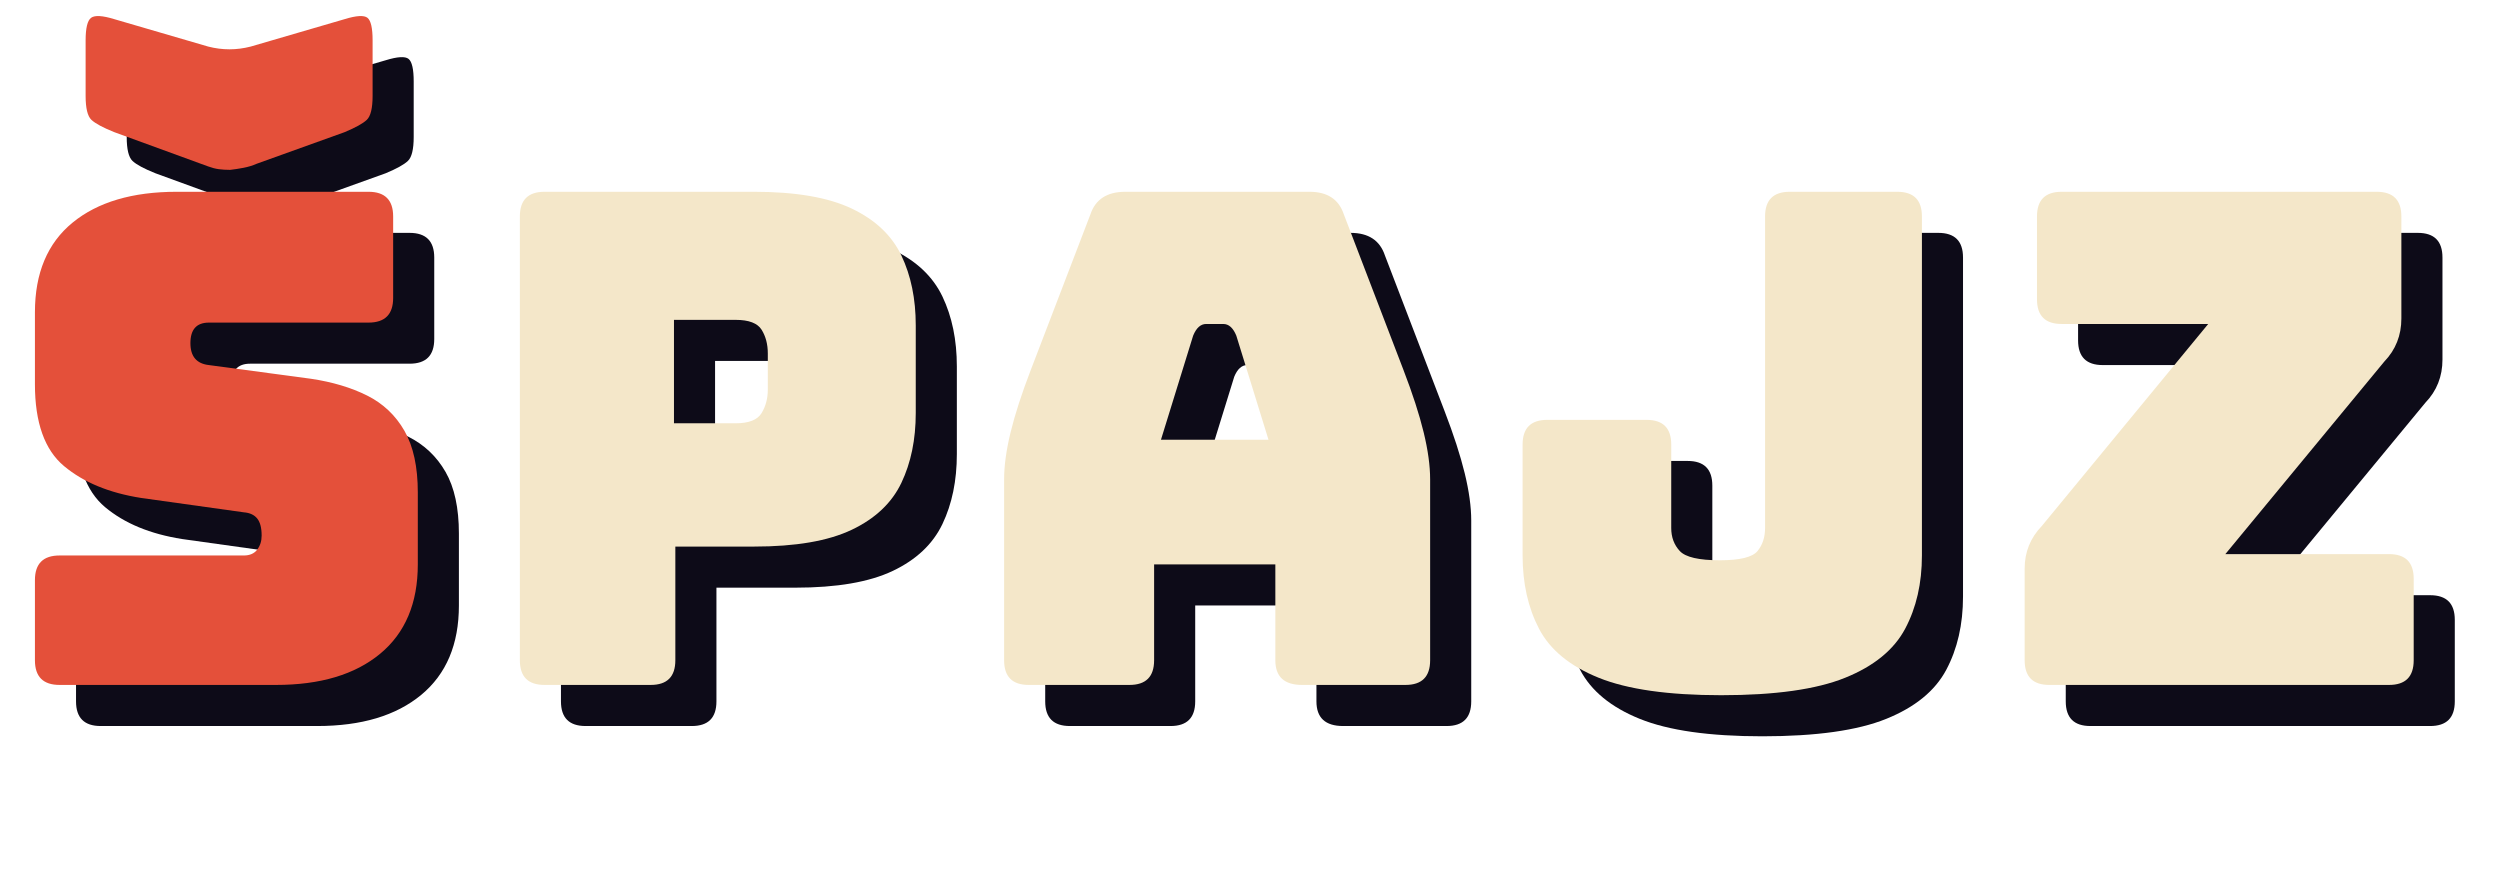
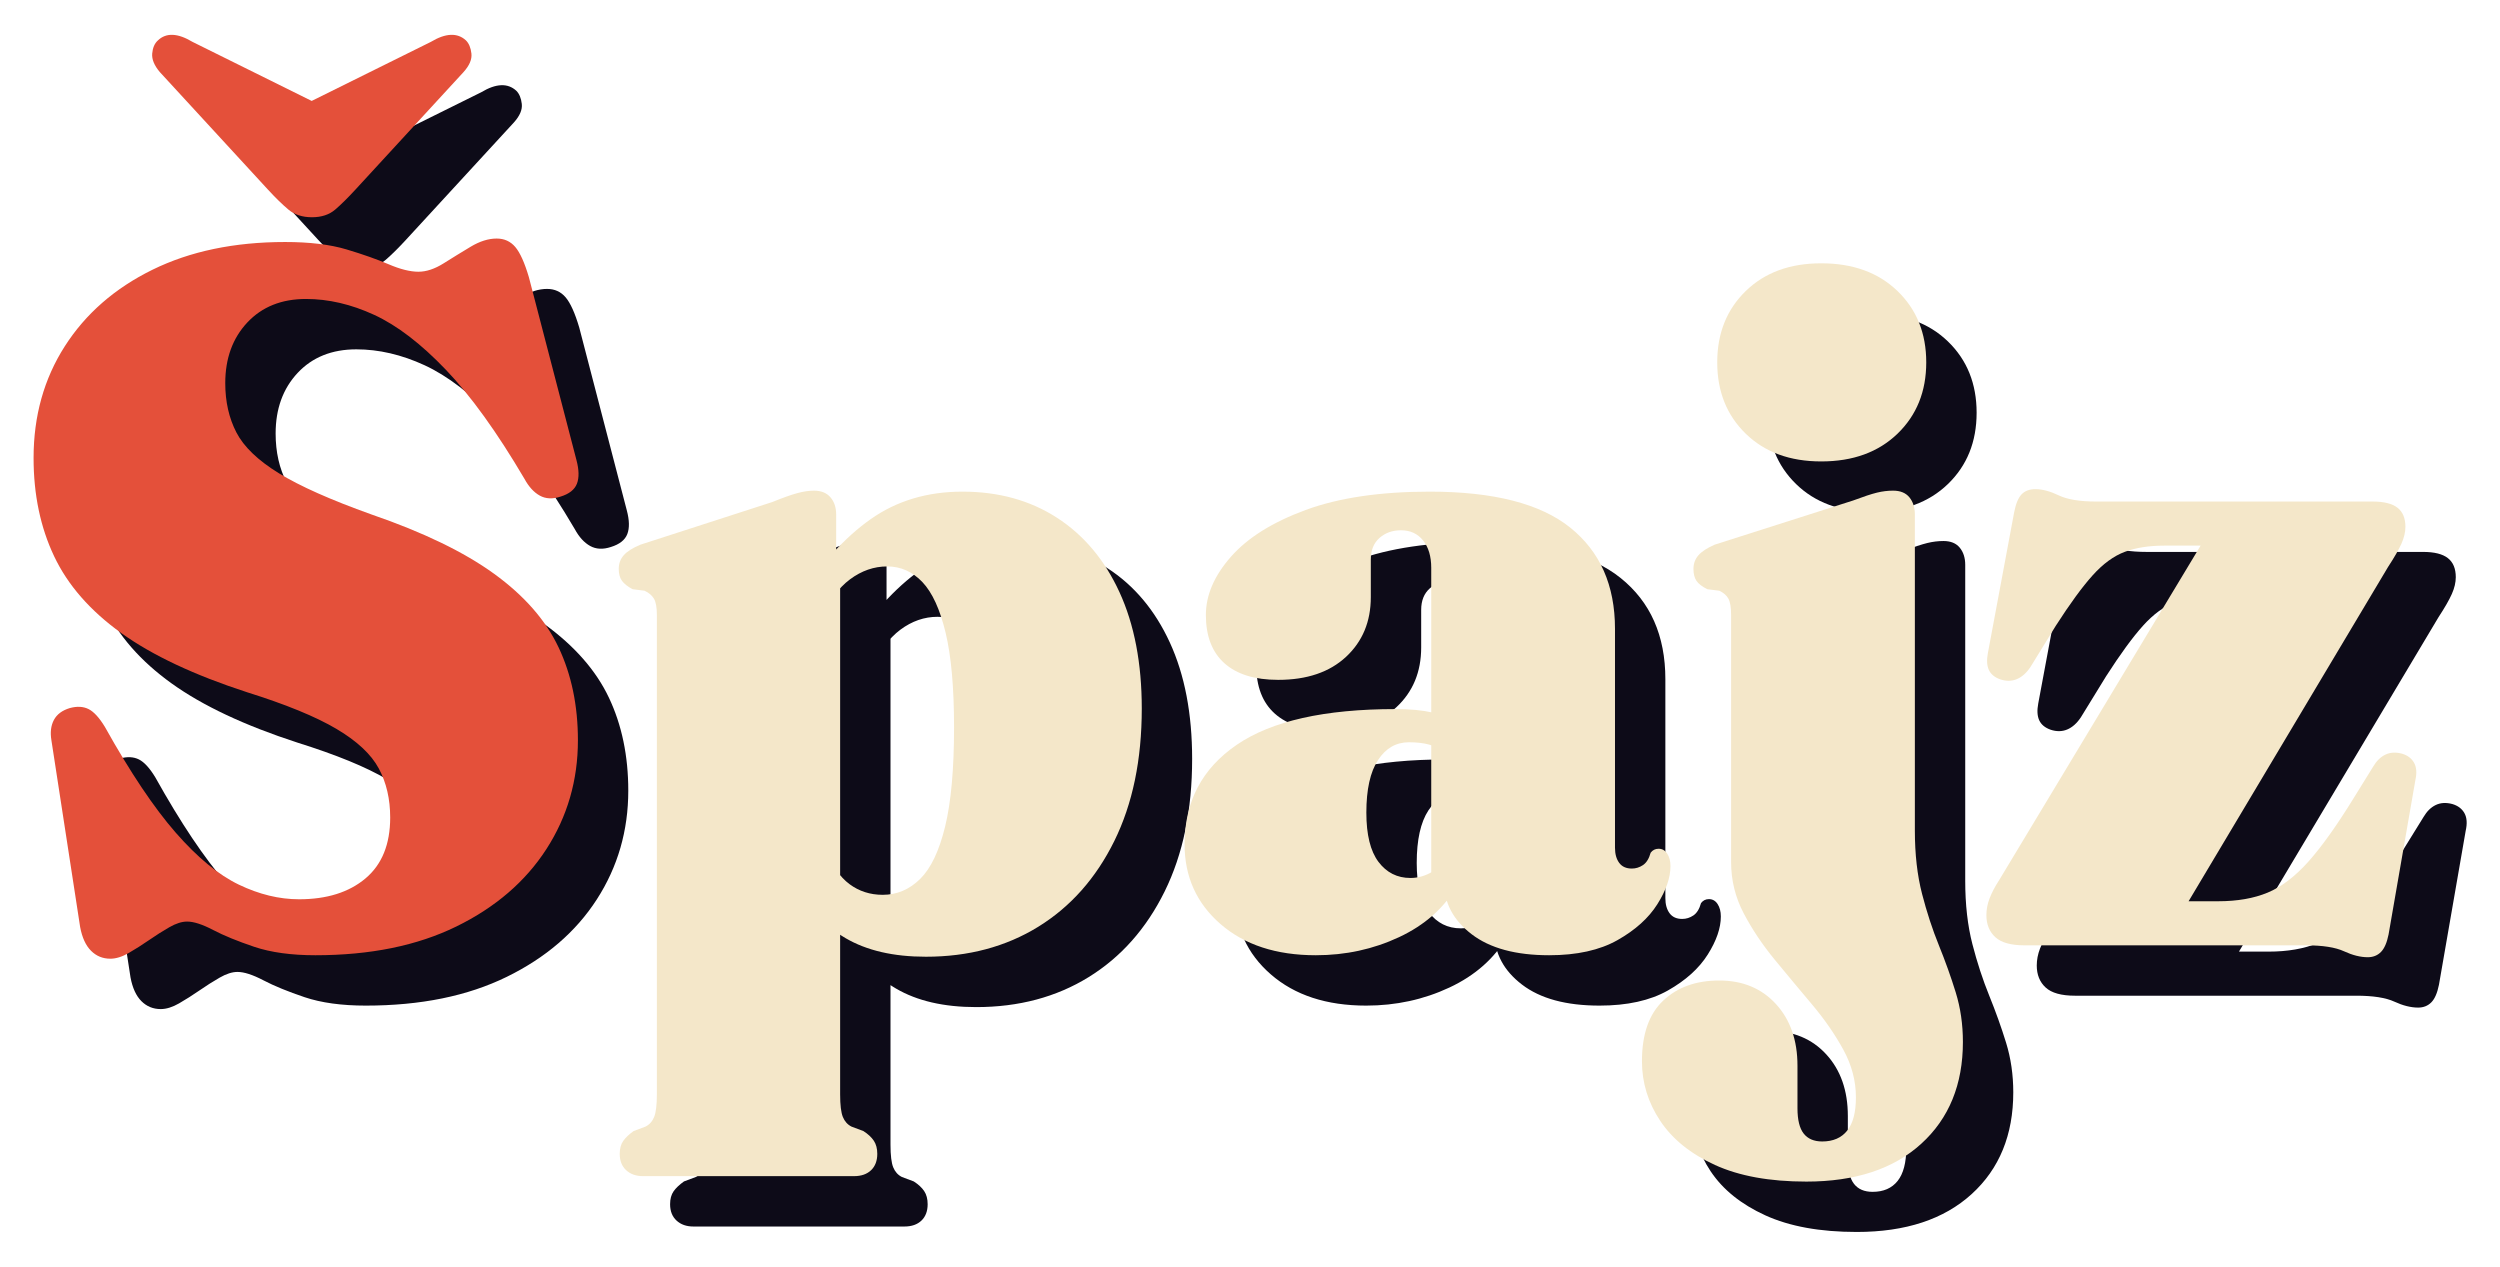
- <svg xmlns="http://www.w3.org/2000/svg" viewBox="0 0 365 130" width="365" height="130" role="img" aria-label="Špajz">
-   <path d="M46.3 106.0H14.7Q11.1 106.0 11.1 102.4V90.7Q11.1 87.1 14.7 87.1H41.6Q42.9 87.1 43.55 86.25Q44.2 85.4 44.2 84.2Q44.2 82.5 43.55 81.7Q42.9 80.9 41.6 80.8L26.6 78.7Q19.6 77.6 15.35 74.05Q11.1 70.5 11.1 62.1V51.6Q11.1 43.0 16.6 38.5Q22.1 34.0 31.8 34.0H59.8Q63.4 34.0 63.4 37.6V49.5Q63.4 53.1 59.8 53.1H36.5Q33.8 53.1 33.8 56.1Q33.8 59.0 36.5 59.3L51.4 61.3Q56.1 62.0 59.6 63.75Q63.1 65.5 65.05 68.9Q67.0 72.3 67.0 77.9V88.4Q67.0 96.9 61.5 101.45Q56.0 106.0 46.3 106.0ZM42.6 12.8 56.3 8.8Q58.9 8.0 59.65 8.6Q60.4 9.2 60.4 11.9V20.0Q60.4 22.7 59.55 23.5Q58.7 24.3 56.3 25.3L43.5 29.9Q42.6 30.3 41.55 30.5Q40.5 30.7 39.6 30.8Q38.7 30.8 37.95 30.7Q37.2 30.6 36.4 30.3L22.7 25.3Q20.2 24.3 19.35 23.5Q18.5 22.7 18.5 20.0V11.9Q18.5 9.2 19.3 8.6Q20.1 8.0 22.7 8.8L36.4 12.8Q39.5 13.6 42.6 12.8Z" fill="#0d0b18" />
-   <path d="M101.0 106.0H85.5Q81.9 106.0 81.9 102.4V37.6Q81.9 34.0 85.5 34.0H116.1Q125.2 34.0 130.35 36.45Q135.5 38.9 137.6 43.3Q139.7 47.7 139.7 53.5V66.3Q139.7 72.1 137.6 76.5Q135.5 80.9 130.35 83.35Q125.2 85.8 116.1 85.8H104.6V102.4Q104.6 106.0 101.0 106.0ZM104.4 52.7V67.8H113.4Q116.3 67.8 117.2 66.3Q118.1 64.8 118.1 62.9V57.6Q118.1 55.6 117.2 54.15Q116.3 52.7 113.4 52.7Z" fill="#0d0b18" />
-   <path d="M174.5 102.4Q174.5 106.0 170.9 106.0H156.2Q152.6 106.0 152.6 102.4V76.0Q152.6 73.0 153.55 69.1Q154.5 65.2 156.5 60.0L165.2 37.3Q166.3 34.0 170.3 34.0H197.2Q201.1 34.0 202.2 37.3L210.9 60.0Q212.9 65.2 213.85 69.1Q214.8 73.0 214.8 76.0V102.4Q214.8 106.0 211.2 106.0H196.1Q192.2 106.0 192.2 102.4V88.4H174.5ZM180.2 55.0 175.5 70.2H191.2L186.5 55.0Q185.8 53.3 184.6 53.3H182.1Q180.9 53.3 180.2 55.0Z" fill="#0d0b18" />
-   <path d="M286.6 87.1Q286.6 93.2 284.15 97.8Q281.7 102.4 275.4 104.95Q269.1 107.5 257.3 107.5Q245.7 107.5 239.4 104.95Q233.1 102.4 230.7 97.8Q228.3 93.2 228.3 87.1V70.9Q228.3 67.3 231.9 67.3H246.4Q250.0 67.3 250.0 70.9V83.1Q250.0 85.1 251.25 86.45Q252.5 87.8 257.1 87.8Q261.5 87.8 262.6 86.45Q263.7 85.1 263.7 83.1V37.6Q263.7 34.0 267.3 34.0H283.0Q286.6 34.0 286.6 37.6Z" fill="#0d0b18" />
-   <path d="M354.8 106.0H305.2Q301.6 106.0 301.6 102.4V89.0Q301.6 85.4 304.1 82.8L328.4 53.3H307.0Q303.4 53.3 303.4 49.7V37.6Q303.4 34.0 307.0 34.0H353.0Q356.6 34.0 356.6 37.6V52.5Q356.6 56.2 354.1 58.8L330.9 86.9H354.8Q358.4 86.9 358.4 90.5V102.4Q358.4 106.0 354.8 106.0Z" fill="#0d0b18" />
-   <path d="M40.3 100.0H8.7Q5.1 100.0 5.1 96.4V84.7Q5.1 81.1 8.7 81.1H35.6Q36.9 81.1 37.55 80.25Q38.2 79.4 38.2 78.2Q38.2 76.5 37.55 75.7Q36.9 74.9 35.6 74.8L20.6 72.7Q13.6 71.6 9.35 68.05Q5.1 64.5 5.1 56.1V45.6Q5.1 37.0 10.6 32.5Q16.1 28.0 25.8 28.0H53.8Q57.4 28.0 57.4 31.6V43.5Q57.4 47.1 53.8 47.1H30.5Q27.8 47.1 27.8 50.1Q27.8 53.0 30.5 53.3L45.4 55.3Q50.1 56.0 53.6 57.75Q57.1 59.5 59.05 62.9Q61.0 66.3 61.0 71.9V82.4Q61.0 90.9 55.5 95.45Q50.0 100.0 40.3 100.0ZM36.6 6.8 50.3 2.8Q52.9 2.0 53.65 2.6Q54.4 3.2 54.4 5.9V14.0Q54.4 16.7 53.55 17.5Q52.7 18.3 50.3 19.3L37.5 23.9Q36.6 24.3 35.55 24.5Q34.5 24.7 33.6 24.8Q32.7 24.8 31.95 24.7Q31.2 24.6 30.4 24.3L16.7 19.3Q14.2 18.3 13.35 17.5Q12.5 16.7 12.5 14.0V5.9Q12.5 3.2 13.3 2.6Q14.1 2.0 16.7 2.8L30.4 6.8Q33.5 7.6 36.6 6.8Z" fill="#e4503a" />
-   <path d="M95.0 100.0H79.5Q75.9 100.0 75.9 96.4V31.6Q75.9 28.0 79.5 28.0H110.1Q119.2 28.0 124.35 30.45Q129.5 32.9 131.6 37.3Q133.7 41.7 133.7 47.5V60.3Q133.7 66.1 131.6 70.5Q129.5 74.9 124.35 77.35Q119.2 79.8 110.1 79.8H98.6V96.4Q98.6 100.0 95.0 100.0ZM98.4 46.7V61.8H107.4Q110.3 61.8 111.2 60.3Q112.1 58.8 112.1 56.9V51.6Q112.1 49.6 111.2 48.15Q110.3 46.7 107.4 46.7Z" fill="#f4e7c9" />
-   <path d="M168.5 96.4Q168.5 100.0 164.9 100.0H150.2Q146.6 100.0 146.6 96.4V70.0Q146.6 67.0 147.55 63.1Q148.5 59.2 150.5 54.0L159.2 31.3Q160.3 28.0 164.3 28.0H191.2Q195.1 28.0 196.2 31.3L204.9 54.0Q206.9 59.2 207.85 63.1Q208.8 67.0 208.8 70.0V96.4Q208.8 100.0 205.2 100.0H190.1Q186.2 100.0 186.2 96.4V82.4H168.5ZM174.2 49.0 169.5 64.2H185.2L180.5 49.0Q179.8 47.3 178.6 47.3H176.1Q174.9 47.3 174.2 49.0Z" fill="#f4e7c9" />
-   <path d="M280.6 81.1Q280.6 87.2 278.15 91.8Q275.7 96.4 269.4 98.95Q263.1 101.5 251.3 101.5Q239.7 101.5 233.4 98.95Q227.1 96.4 224.7 91.8Q222.3 87.2 222.3 81.1V64.9Q222.3 61.3 225.9 61.3H240.4Q244.0 61.3 244.0 64.9V77.1Q244.0 79.1 245.25 80.45Q246.5 81.8 251.1 81.8Q255.5 81.8 256.6 80.45Q257.7 79.1 257.7 77.1V31.6Q257.7 28.0 261.3 28.0H277.0Q280.6 28.0 280.6 31.6Z" fill="#f4e7c9" />
-   <path d="M348.8 100.0H299.2Q295.6 100.0 295.6 96.4V83.0Q295.6 79.4 298.1 76.8L322.4 47.3H301.0Q297.4 47.3 297.4 43.7V31.6Q297.4 28.0 301.0 28.0H347.0Q350.6 28.0 350.6 31.6V46.5Q350.6 50.2 348.1 52.8L324.9 80.9H348.8Q352.4 80.9 352.4 84.5V96.4Q352.4 100.0 348.8 100.0Z" fill="#f4e7c9" />
+ <svg xmlns="http://www.w3.org/2000/svg" viewBox="0 0 297.8 150.6" width="298" height="151" role="img" aria-label="Špajz">
+   <path d="M43.571 119.639Q39.264 119.639 36.284 118.636Q33.305 117.633 31.387 116.63Q29.47 115.627 28.29 115.627Q27.346 115.627 26.166 116.306Q24.986 116.984 23.747 117.84Q22.508 118.695 21.328 119.374Q20.148 120.052 19.145 120.052Q17.788 120.052 16.844 119.108Q15.9 118.164 15.546 116.276L12.124 94.033Q11.888 92.617 12.419 91.614Q12.95 90.611 14.307 90.198Q15.605 89.844 16.549 90.316Q17.493 90.788 18.496 92.44Q23.039 100.582 26.933 105.037Q30.827 109.491 34.456 111.232Q38.084 112.972 41.624 112.972Q46.58 112.972 49.53 110.494Q52.48 108.016 52.48 103.237Q52.48 99.933 51.123 97.396Q49.766 94.859 46.078 92.676Q42.391 90.493 35.429 88.31Q25.989 85.242 20.443 81.26Q14.897 77.277 12.448 72.115Q10.0 66.952 10.0 60.403Q10.0 52.91 13.717 47.099Q17.434 41.287 24.16 37.983Q30.886 34.679 39.972 34.679Q44.338 34.679 47.288 35.564Q50.238 36.449 52.303 37.334Q54.368 38.219 55.843 38.219Q57.259 38.219 58.852 37.216Q60.445 36.213 62.067 35.24Q63.69 34.266 65.165 34.266Q66.522 34.266 67.377 35.269Q68.233 36.272 69.0 38.868L74.664 60.639Q75.136 62.409 74.723 63.471Q74.31 64.533 72.776 65.005Q71.36 65.477 70.298 64.887Q69.236 64.297 68.469 62.881Q63.572 54.562 59.117 49.901Q54.663 45.24 50.562 43.352Q46.462 41.464 42.45 41.464Q38.084 41.464 35.459 44.267Q32.833 47.069 32.833 51.494Q32.833 54.798 34.16 57.365Q35.488 59.931 39.234 62.232Q42.981 64.533 50.238 67.129Q59.501 70.315 64.87 74.209Q70.239 78.103 72.54 82.971Q74.841 87.838 74.841 94.033Q74.841 101.172 71.094 106.984Q67.348 112.795 60.356 116.217Q53.365 119.639 43.571 119.639ZM48.586 20.578 28.939 10.843Q26.284 9.25 24.809 10.666Q24.219 11.197 24.13 12.23Q24.042 13.262 25.045 14.442L37.907 28.425Q39.264 29.9 40.355 30.815Q41.447 31.729 43.158 31.729Q44.869 31.729 45.931 30.815Q46.993 29.9 48.35 28.425L61.212 14.442Q62.274 13.262 62.156 12.23Q62.038 11.197 61.507 10.666Q59.973 9.25 57.318 10.843L37.671 20.578Z" fill="#0d0b18" />
+   <path d="M105.605 67.129V72.734L106.077 74.15V136.218Q106.077 138.106 106.401 138.903Q106.726 139.699 107.434 140.053L108.85 140.584Q109.676 141.115 110.089 141.735Q110.502 142.354 110.502 143.298Q110.502 144.537 109.764 145.245Q109.027 145.953 107.729 145.953H82.595Q81.356 145.953 80.589 145.245Q79.822 144.537 79.822 143.298Q79.822 142.354 80.235 141.764Q80.648 141.174 81.474 140.584L82.89 140.053Q83.598 139.699 83.922 138.903Q84.247 138.106 84.247 136.218V79.106Q84.247 77.749 83.893 77.159Q83.539 76.569 82.772 76.215L81.356 76.038Q80.471 75.566 80.088 75.035Q79.704 74.504 79.704 73.619Q79.704 72.675 80.294 71.997Q80.884 71.318 82.3 70.728L97.994 65.654Q99.882 64.887 100.974 64.592Q102.065 64.297 102.95 64.297Q104.248 64.297 104.927 65.094Q105.605 65.89 105.605 67.129ZM103.54 79.873 101.18 77.159Q105.015 71.023 109.676 67.719Q114.337 64.415 120.65 64.415Q127.081 64.415 131.889 67.513Q136.698 70.61 139.353 76.392Q142.008 82.174 142.008 90.257Q142.008 99.402 138.733 106.04Q135.459 112.677 129.677 116.247Q123.895 119.816 116.284 119.816Q110.502 119.816 106.726 117.604Q102.95 115.391 100.295 110.789L104.071 106.777Q105.487 109.904 107.198 111.173Q108.909 112.441 111.151 112.441Q113.688 112.441 115.606 110.553Q117.523 108.665 118.585 104.299Q119.647 99.933 119.647 92.499Q119.647 85.419 118.644 81.23Q117.641 77.041 115.871 75.183Q114.101 73.324 111.682 73.324Q109.322 73.324 107.257 74.858Q105.192 76.392 103.54 79.873Z" fill="#0d0b18" />
+   <path d="M178.023 110.966V109.727L176.489 110.199V73.501Q176.489 71.436 175.516 70.227Q174.542 69.017 172.89 69.017Q171.356 69.017 170.323 69.932Q169.291 70.846 169.291 72.498V76.982Q169.291 81.348 166.341 84.092Q163.391 86.835 158.258 86.835Q154.069 86.835 151.857 84.859Q149.644 82.882 149.644 79.106Q149.644 75.566 152.624 72.174Q155.603 68.781 161.533 66.598Q167.462 64.415 176.312 64.415Q187.699 64.415 193.038 68.693Q198.378 72.97 198.378 80.758V106.836Q198.378 107.957 198.88 108.636Q199.381 109.314 200.384 109.314Q201.092 109.314 201.712 108.901Q202.331 108.488 202.626 107.426Q202.803 107.19 203.039 107.072Q203.275 106.954 203.57 106.954Q204.219 106.954 204.602 107.544Q204.986 108.134 204.986 109.019Q204.986 111.084 203.423 113.562Q201.859 116.04 198.673 117.84Q195.487 119.639 190.531 119.639Q184.572 119.639 181.298 117.132Q178.023 114.624 178.023 110.966ZM147.107 106.423Q147.107 98.812 153.332 94.564Q159.556 90.316 172.241 90.316Q174.837 90.316 176.637 90.729Q178.436 91.142 179.734 91.968L178.377 95.508Q177.197 94.8 176.194 94.535Q175.191 94.269 173.834 94.269Q171.533 94.269 170.147 96.393Q168.76 98.517 168.76 102.647Q168.76 106.6 170.206 108.518Q171.651 110.435 174.011 110.435Q175.368 110.435 176.607 109.698Q177.846 108.96 178.495 107.898L179.557 111.379Q177.256 115.332 172.654 117.486Q168.052 119.639 162.742 119.639Q155.662 119.639 151.385 115.922Q147.107 112.205 147.107 106.423Z" fill="#0d0b18" />
+   <path d="M234.098 104.771Q234.098 109.019 234.954 112.323Q235.809 115.627 236.96 118.459Q238.11 121.291 238.966 124.064Q239.821 126.837 239.821 129.964Q239.821 137.575 234.865 142.089Q229.909 146.602 221.177 146.602Q214.628 146.602 210.292 144.626Q205.955 142.649 203.772 139.375Q201.589 136.1 201.589 132.265Q201.589 127.427 204.126 125.038Q206.663 122.648 210.793 122.648Q214.982 122.648 217.549 125.451Q220.115 128.253 220.115 132.796V137.87Q220.115 139.935 220.853 140.879Q221.59 141.823 223.065 141.823Q225.012 141.823 226.045 140.525Q227.077 139.227 227.077 136.572Q227.077 133.622 225.573 130.879Q224.068 128.135 221.856 125.51Q219.643 122.884 217.431 120.2Q215.218 117.515 213.714 114.654Q212.209 111.792 212.209 108.547V79.106Q212.209 77.749 211.885 77.159Q211.56 76.569 210.793 76.215L209.377 76.038Q208.433 75.566 208.079 75.035Q207.725 74.504 207.725 73.619Q207.725 72.675 208.315 71.997Q208.905 71.318 210.262 70.728L226.723 65.477Q228.611 64.769 229.585 64.533Q230.558 64.297 231.502 64.297Q232.8 64.297 233.449 65.094Q234.098 65.89 234.098 67.129ZM222.947 60.816Q217.342 60.816 213.95 57.512Q210.557 54.208 210.557 49.016Q210.557 43.824 213.95 40.52Q217.342 37.216 222.947 37.216Q228.611 37.216 232.033 40.52Q235.455 43.824 235.455 49.016Q235.455 54.208 232.033 57.512Q228.611 60.816 222.947 60.816Z" fill="#0d0b18" />
+   <path d="M290.468 73.383 264.803 116.394 261.381 113.208H270.231Q273.653 113.208 276.131 112.176Q278.609 111.143 280.999 108.459Q283.388 105.774 286.397 100.877L288.698 97.16Q289.288 96.157 290.144 95.744Q290.999 95.331 292.12 95.626Q293.123 95.921 293.566 96.718Q294.008 97.514 293.713 98.812L290.527 117.161Q290.232 118.636 289.613 119.256Q288.993 119.875 288.049 119.875Q286.751 119.875 285.217 119.167Q283.683 118.459 280.674 118.459H247.162Q244.743 118.459 243.681 117.486Q242.619 116.512 242.619 114.86Q242.619 113.857 243.003 112.854Q243.386 111.851 244.153 110.671L270.054 67.66L273.948 70.846H263.8Q261.086 70.846 259.11 71.584Q257.133 72.321 255.275 74.386Q253.416 76.451 250.879 80.404L247.87 85.301Q247.162 86.363 246.248 86.747Q245.333 87.13 244.271 86.776Q243.268 86.422 242.914 85.655Q242.56 84.888 242.796 83.649L245.923 66.893Q246.218 65.359 246.808 64.74Q247.398 64.12 248.46 64.12Q249.699 64.12 251.233 64.858Q252.767 65.595 255.717 65.595H288.639Q290.645 65.595 291.589 66.333Q292.533 67.07 292.533 68.604Q292.533 69.548 292.061 70.61Q291.589 71.672 290.468 73.383Z" fill="#0d0b18" />
+   <path d="M37.571 113.639Q33.264 113.639 30.284 112.636Q27.305 111.633 25.387 110.63Q23.47 109.627 22.29 109.627Q21.346 109.627 20.166 110.306Q18.986 110.984 17.747 111.84Q16.508 112.695 15.328 113.374Q14.148 114.052 13.145 114.052Q11.788 114.052 10.844 113.108Q9.9 112.164 9.546 110.276L6.124 88.033Q5.888 86.617 6.419 85.614Q6.95 84.611 8.307 84.198Q9.605 83.844 10.549 84.316Q11.493 84.788 12.496 86.44Q17.039 94.582 20.933 99.037Q24.827 103.491 28.456 105.232Q32.084 106.972 35.624 106.972Q40.58 106.972 43.53 104.494Q46.48 102.016 46.48 97.237Q46.48 93.933 45.123 91.396Q43.766 88.859 40.078 86.676Q36.391 84.493 29.429 82.31Q19.989 79.242 14.443 75.26Q8.897 71.277 6.449 66.115Q4.0 60.952 4.0 54.403Q4.0 46.91 7.717 41.099Q11.434 35.287 18.16 31.983Q24.886 28.679 33.972 28.679Q38.338 28.679 41.288 29.564Q44.238 30.449 46.303 31.334Q48.368 32.219 49.843 32.219Q51.259 32.219 52.852 31.216Q54.445 30.213 56.067 29.24Q57.69 28.266 59.165 28.266Q60.522 28.266 61.377 29.269Q62.233 30.272 63.0 32.868L68.664 54.639Q69.136 56.409 68.723 57.471Q68.31 58.533 66.776 59.005Q65.36 59.477 64.298 58.887Q63.236 58.297 62.469 56.881Q57.572 48.562 53.117 43.901Q48.663 39.24 44.562 37.352Q40.462 35.464 36.45 35.464Q32.084 35.464 29.459 38.267Q26.833 41.069 26.833 45.494Q26.833 48.798 28.16 51.365Q29.488 53.931 33.234 56.232Q36.981 58.533 44.238 61.129Q53.501 64.315 58.87 68.209Q64.239 72.103 66.54 76.971Q68.841 81.838 68.841 88.033Q68.841 95.172 65.094 100.984Q61.348 106.795 54.356 110.217Q47.365 113.639 37.571 113.639ZM42.586 14.578 22.939 4.843Q20.284 3.25 18.809 4.666Q18.219 5.197 18.13 6.23Q18.042 7.262 19.045 8.442L31.907 22.425Q33.264 23.9 34.355 24.815Q35.447 25.729 37.158 25.729Q38.869 25.729 39.931 24.815Q40.993 23.9 42.35 22.425L55.212 8.442Q56.274 7.262 56.156 6.23Q56.038 5.197 55.507 4.666Q53.973 3.25 51.318 4.843L31.671 14.578Z" fill="#e4503a" />
+   <path d="M99.605 61.129V66.734L100.077 68.15V130.218Q100.077 132.106 100.401 132.903Q100.726 133.699 101.434 134.053L102.85 134.584Q103.676 135.115 104.089 135.735Q104.502 136.354 104.502 137.298Q104.502 138.537 103.764 139.245Q103.027 139.953 101.729 139.953H76.595Q75.356 139.953 74.589 139.245Q73.822 138.537 73.822 137.298Q73.822 136.354 74.235 135.764Q74.648 135.174 75.474 134.584L76.89 134.053Q77.598 133.699 77.922 132.903Q78.247 132.106 78.247 130.218V73.106Q78.247 71.749 77.893 71.159Q77.539 70.569 76.772 70.215L75.356 70.038Q74.471 69.566 74.088 69.035Q73.704 68.504 73.704 67.619Q73.704 66.675 74.294 65.997Q74.884 65.318 76.3 64.728L91.994 59.654Q93.882 58.887 94.974 58.592Q96.065 58.297 96.95 58.297Q98.248 58.297 98.927 59.094Q99.605 59.89 99.605 61.129ZM97.54 73.873 95.18 71.159Q99.015 65.023 103.676 61.719Q108.337 58.415 114.65 58.415Q121.081 58.415 125.889 61.513Q130.698 64.61 133.353 70.392Q136.008 76.174 136.008 84.257Q136.008 93.402 132.733 100.04Q129.459 106.677 123.677 110.247Q117.895 113.816 110.284 113.816Q104.502 113.816 100.726 111.604Q96.95 109.391 94.295 104.789L98.071 100.777Q99.487 103.904 101.198 105.173Q102.909 106.441 105.151 106.441Q107.688 106.441 109.606 104.553Q111.523 102.665 112.585 98.299Q113.647 93.933 113.647 86.499Q113.647 79.419 112.644 75.23Q111.641 71.041 109.871 69.183Q108.101 67.324 105.682 67.324Q103.322 67.324 101.257 68.858Q99.192 70.392 97.54 73.873Z" fill="#f4e7c9" />
+   <path d="M172.023 104.966V103.727L170.489 104.199V67.501Q170.489 65.436 169.516 64.227Q168.542 63.017 166.89 63.017Q165.356 63.017 164.323 63.932Q163.291 64.846 163.291 66.498V70.982Q163.291 75.348 160.341 78.092Q157.391 80.835 152.258 80.835Q148.069 80.835 145.857 78.859Q143.644 76.882 143.644 73.106Q143.644 69.566 146.624 66.174Q149.603 62.781 155.533 60.598Q161.462 58.415 170.312 58.415Q181.699 58.415 187.038 62.693Q192.378 66.97 192.378 74.758V100.836Q192.378 101.957 192.88 102.636Q193.381 103.314 194.384 103.314Q195.092 103.314 195.712 102.901Q196.331 102.488 196.626 101.426Q196.803 101.19 197.039 101.072Q197.275 100.954 197.57 100.954Q198.219 100.954 198.602 101.544Q198.986 102.134 198.986 103.019Q198.986 105.084 197.423 107.562Q195.859 110.04 192.673 111.84Q189.487 113.639 184.531 113.639Q178.572 113.639 175.298 111.132Q172.023 108.624 172.023 104.966ZM141.107 100.423Q141.107 92.812 147.332 88.564Q153.556 84.316 166.241 84.316Q168.837 84.316 170.637 84.729Q172.436 85.142 173.734 85.968L172.377 89.508Q171.197 88.8 170.194 88.535Q169.191 88.269 167.834 88.269Q165.533 88.269 164.147 90.393Q162.76 92.517 162.76 96.647Q162.76 100.6 164.206 102.518Q165.651 104.435 168.011 104.435Q169.368 104.435 170.607 103.698Q171.846 102.96 172.495 101.898L173.557 105.379Q171.256 109.332 166.654 111.486Q162.052 113.639 156.742 113.639Q149.662 113.639 145.385 109.922Q141.107 106.205 141.107 100.423Z" fill="#f4e7c9" />
+   <path d="M228.098 98.771Q228.098 103.019 228.954 106.323Q229.809 109.627 230.96 112.459Q232.11 115.291 232.966 118.064Q233.821 120.837 233.821 123.964Q233.821 131.575 228.865 136.089Q223.909 140.602 215.177 140.602Q208.628 140.602 204.292 138.626Q199.955 136.649 197.772 133.375Q195.589 130.1 195.589 126.265Q195.589 121.427 198.126 119.038Q200.663 116.648 204.793 116.648Q208.982 116.648 211.549 119.451Q214.115 122.253 214.115 126.796V131.87Q214.115 133.935 214.853 134.879Q215.59 135.823 217.065 135.823Q219.012 135.823 220.045 134.525Q221.077 133.227 221.077 130.572Q221.077 127.622 219.573 124.879Q218.068 122.135 215.856 119.51Q213.643 116.884 211.431 114.2Q209.218 111.515 207.714 108.654Q206.209 105.792 206.209 102.547V73.106Q206.209 71.749 205.885 71.159Q205.56 70.569 204.793 70.215L203.377 70.038Q202.433 69.566 202.079 69.035Q201.725 68.504 201.725 67.619Q201.725 66.675 202.315 65.997Q202.905 65.318 204.262 64.728L220.723 59.477Q222.611 58.769 223.585 58.533Q224.558 58.297 225.502 58.297Q226.8 58.297 227.449 59.094Q228.098 59.89 228.098 61.129ZM216.947 54.816Q211.342 54.816 207.95 51.512Q204.557 48.208 204.557 43.016Q204.557 37.824 207.95 34.52Q211.342 31.216 216.947 31.216Q222.611 31.216 226.033 34.52Q229.455 37.824 229.455 43.016Q229.455 48.208 226.033 51.512Q222.611 54.816 216.947 54.816Z" fill="#f4e7c9" />
+   <path d="M284.468 67.383 258.803 110.394 255.381 107.208H264.231Q267.653 107.208 270.131 106.176Q272.609 105.143 274.999 102.459Q277.388 99.774 280.397 94.877L282.698 91.16Q283.288 90.157 284.144 89.744Q284.999 89.331 286.12 89.626Q287.123 89.921 287.566 90.718Q288.008 91.514 287.713 92.812L284.527 111.161Q284.232 112.636 283.613 113.256Q282.993 113.875 282.049 113.875Q280.751 113.875 279.217 113.167Q277.683 112.459 274.674 112.459H241.162Q238.743 112.459 237.681 111.486Q236.619 110.512 236.619 108.86Q236.619 107.857 237.003 106.854Q237.386 105.851 238.153 104.671L264.054 61.66L267.948 64.846H257.8Q255.086 64.846 253.11 65.584Q251.133 66.321 249.275 68.386Q247.416 70.451 244.879 74.404L241.87 79.301Q241.162 80.363 240.248 80.747Q239.333 81.13 238.271 80.776Q237.268 80.422 236.914 79.655Q236.56 78.888 236.796 77.649L239.923 60.893Q240.218 59.359 240.808 58.74Q241.398 58.12 242.46 58.12Q243.699 58.12 245.233 58.858Q246.767 59.595 249.717 59.595H282.639Q284.645 59.595 285.589 60.333Q286.533 61.07 286.533 62.604Q286.533 63.548 286.061 64.61Q285.589 65.672 284.468 67.383Z" fill="#f4e7c9" />
</svg>
